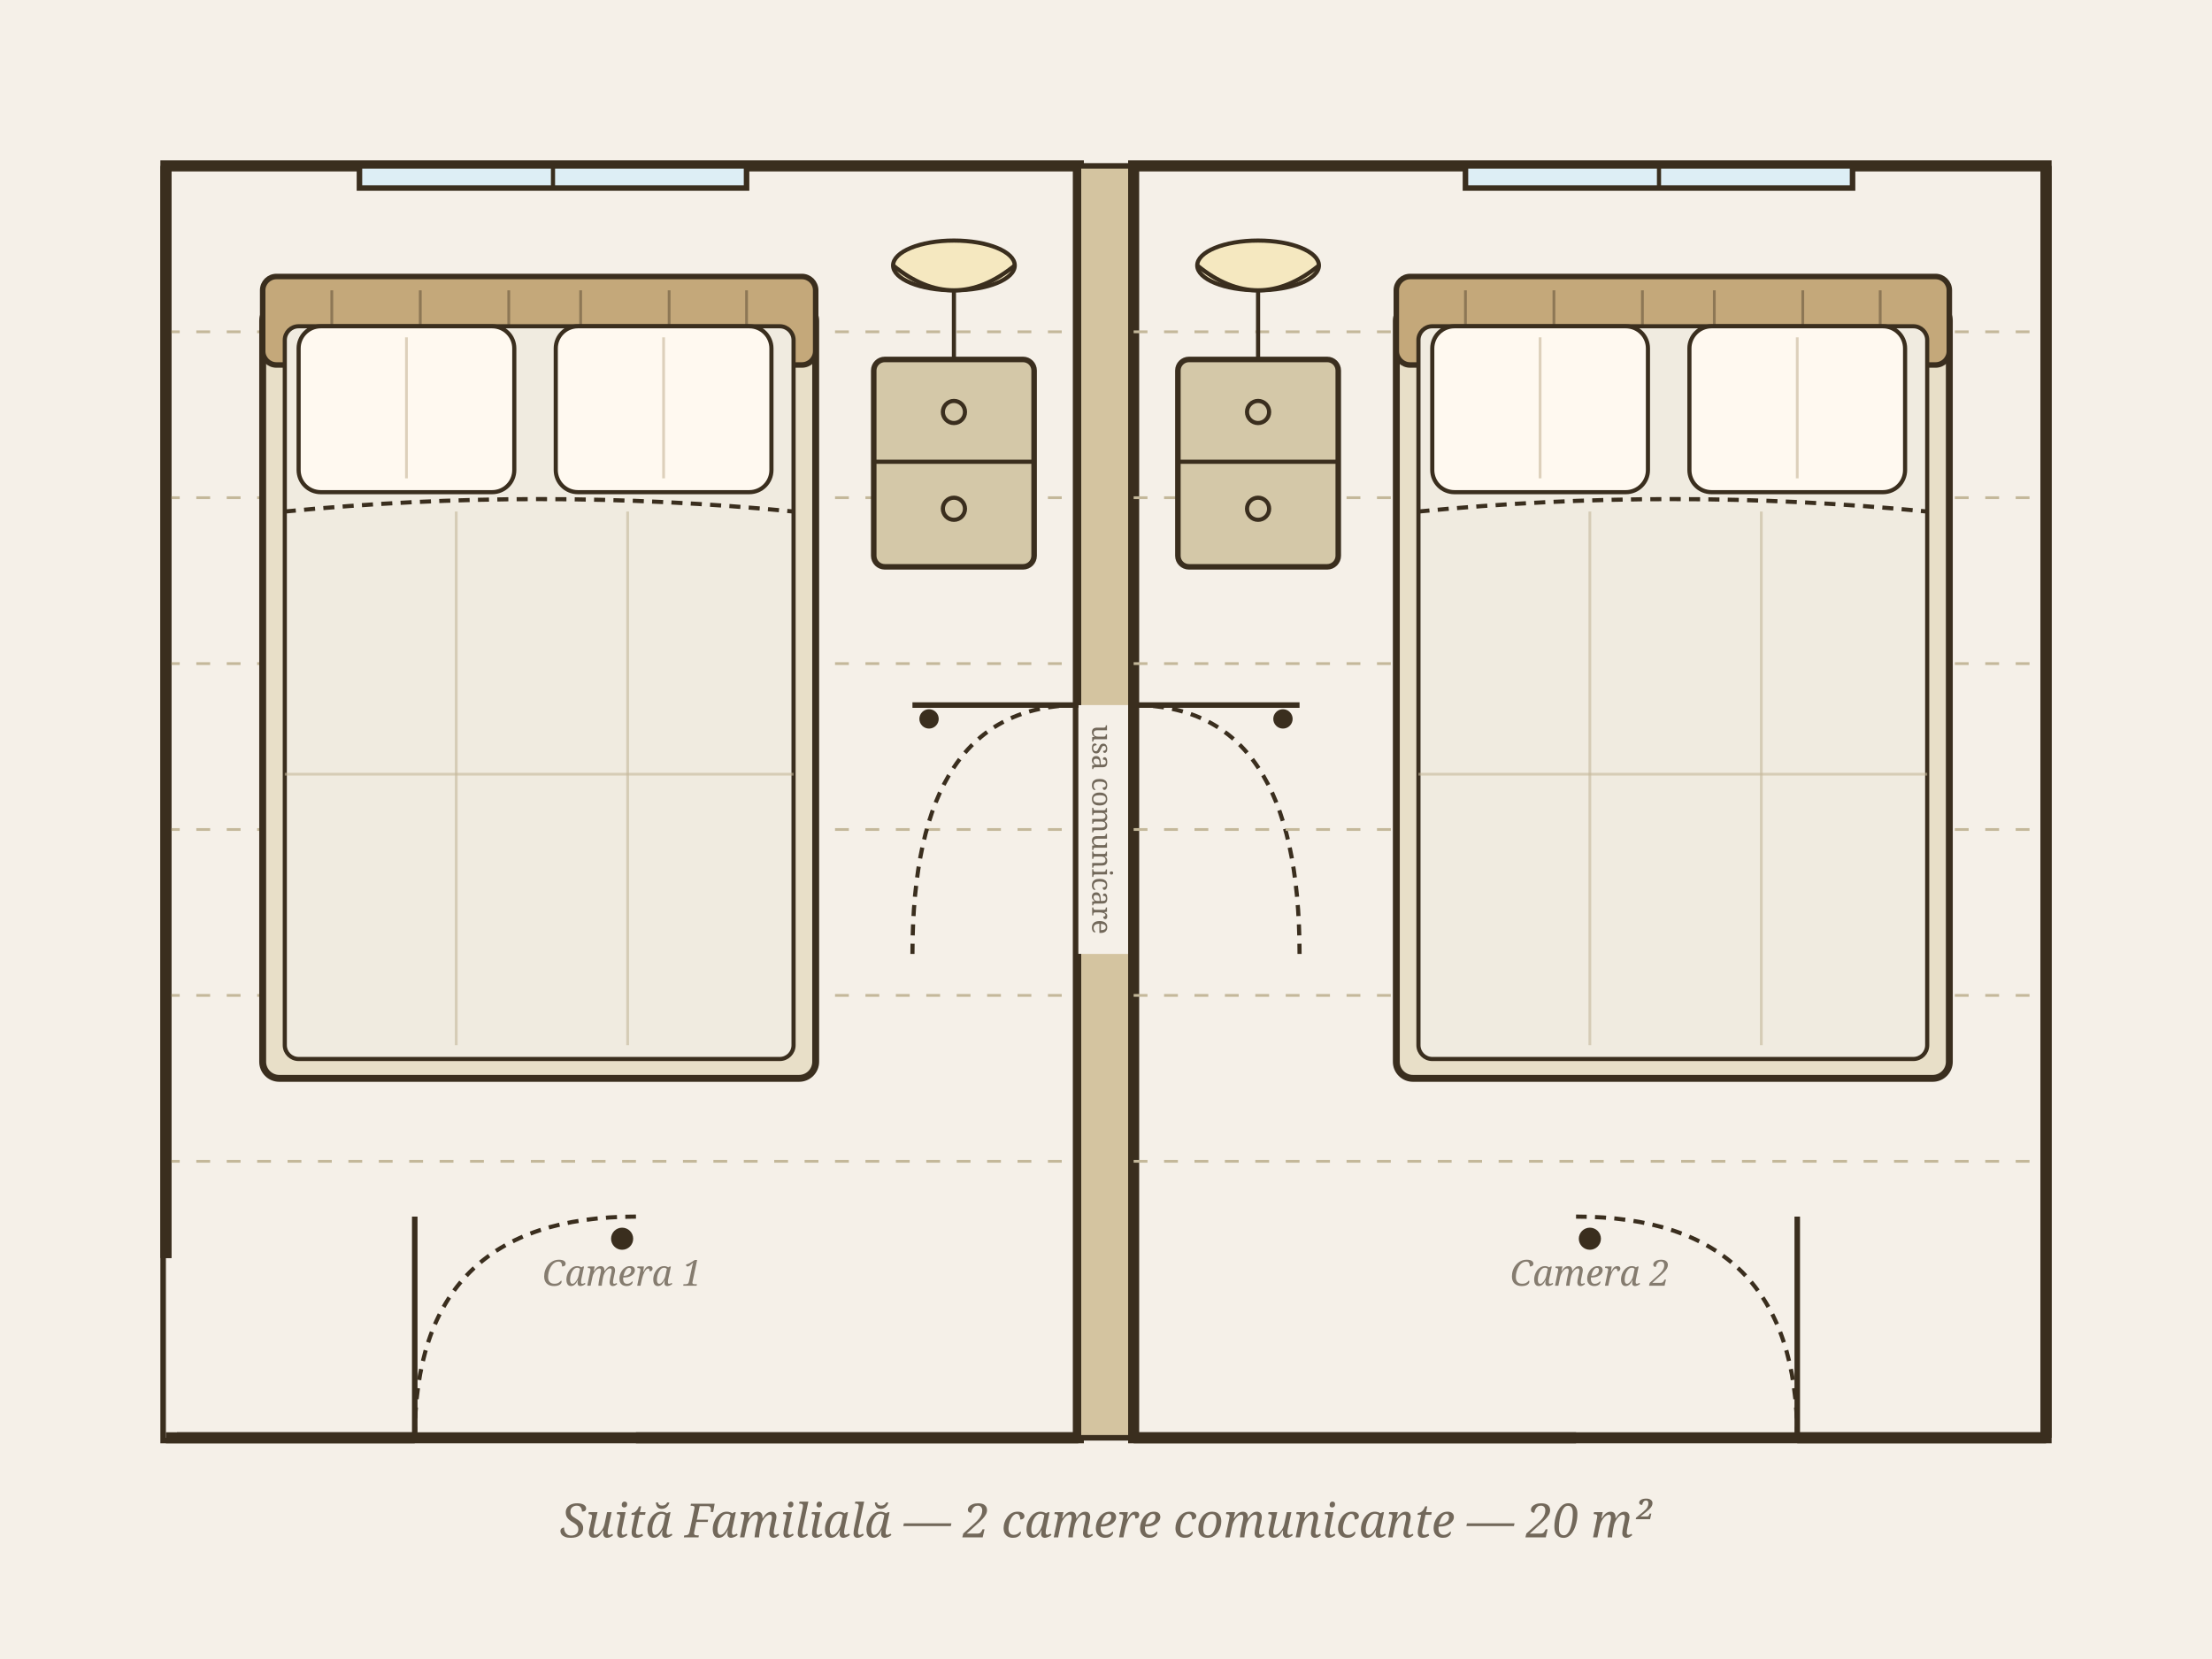
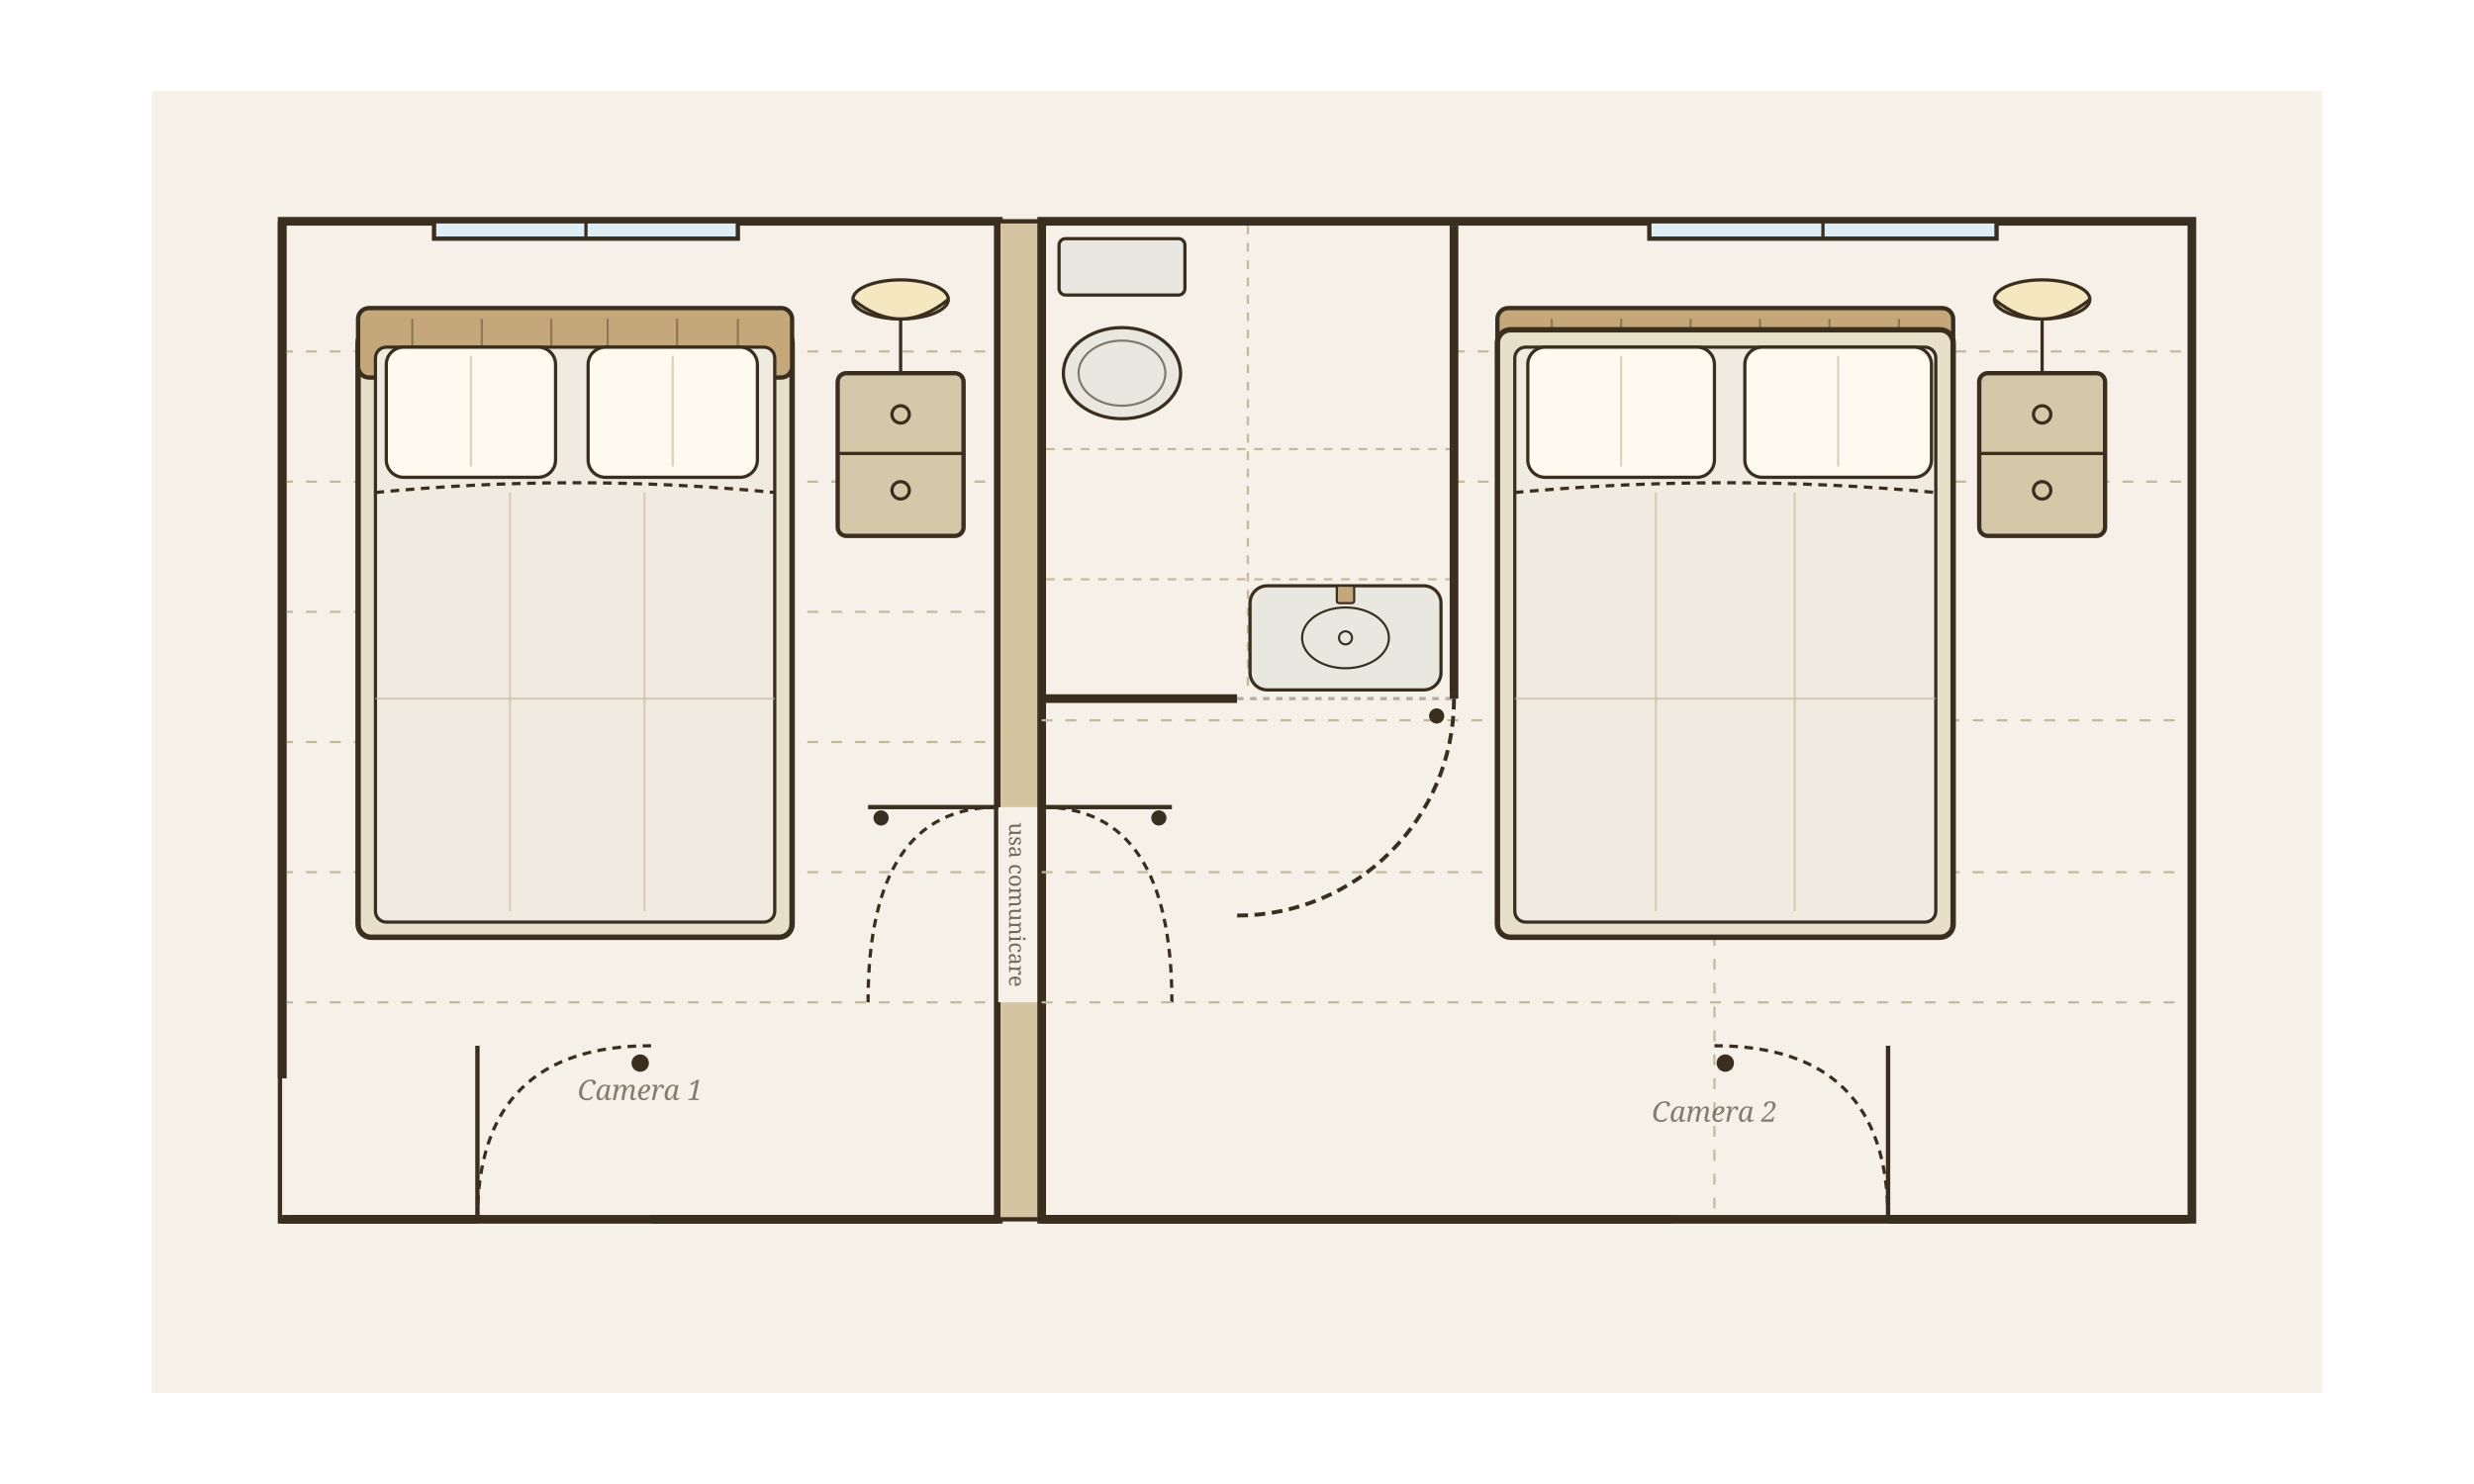
- <svg xmlns="http://www.w3.org/2000/svg" viewBox="0 0 800 600" width="800" height="600">
-   <rect width="800" height="600" fill="#f5f0e8" />
+ <svg xmlns="http://www.w3.org/2000/svg" viewBox="-70 -42 1140 684" width="1140" height="684">
+   <rect width="1000" height="600" fill="#f5f0e8" />
  <rect x="60" y="60" width="330" height="460" fill="none" stroke="#3a2e1e" stroke-width="4" />
  <line x1="60" y1="120" x2="390" y2="120" stroke="#c4b89a" stroke-width="1" stroke-dasharray="5,6" />
  <line x1="60" y1="180" x2="390" y2="180" stroke="#c4b89a" stroke-width="1" stroke-dasharray="5,6" />
  <line x1="60" y1="240" x2="390" y2="240" stroke="#c4b89a" stroke-width="1" stroke-dasharray="5,6" />
  <line x1="60" y1="300" x2="390" y2="300" stroke="#c4b89a" stroke-width="1" stroke-dasharray="5,6" />
  <line x1="60" y1="360" x2="390" y2="360" stroke="#c4b89a" stroke-width="1" stroke-dasharray="5,6" />
  <line x1="60" y1="420" x2="390" y2="420" stroke="#c4b89a" stroke-width="1" stroke-dasharray="5,6" />
  <rect x="60" y="455" width="4" height="65" fill="#f5f0e8" />
  <line x1="60" y1="60" x2="60" y2="455" stroke="#3a2e1e" stroke-width="4" />
-   <line x1="60" y1="520" x2="60" y2="520" stroke="#3a2e1e" stroke-width="4" />
  <line x1="60" y1="520" x2="150" y2="520" stroke="#3a2e1e" stroke-width="4" />
  <line x1="230" y1="520" x2="390" y2="520" stroke="#3a2e1e" stroke-width="4" />
  <path d="M150,520 Q150,440 230,440" fill="none" stroke="#3a2e1e" stroke-width="1.5" stroke-dasharray="4,3" />
  <line x1="150" y1="520" x2="150" y2="440" stroke="#3a2e1e" stroke-width="2" />
  <circle cx="225" cy="448" r="4" fill="#3a2e1e" />
  <rect x="130" y="60" width="140" height="8" fill="#ddeef5" stroke="#3a2e1e" stroke-width="2" />
  <line x1="200" y1="60" x2="200" y2="68" stroke="#3a2e1e" stroke-width="1.5" />
  <rect x="95" y="110" width="200" height="280" rx="6" fill="#e8dfc8" stroke="#3a2e1e" stroke-width="2.5" />
  <rect x="95" y="100" width="200" height="32" rx="5" fill="#c4a87a" stroke="#3a2e1e" stroke-width="2" />
  <line x1="120" y1="105" x2="120" y2="127" stroke="#3a2e1e" stroke-width="1" opacity="0.4" />
  <line x1="152" y1="105" x2="152" y2="127" stroke="#3a2e1e" stroke-width="1" opacity="0.4" />
  <line x1="184" y1="105" x2="184" y2="127" stroke="#3a2e1e" stroke-width="1" opacity="0.4" />
  <line x1="210" y1="105" x2="210" y2="127" stroke="#3a2e1e" stroke-width="1" opacity="0.4" />
  <line x1="242" y1="105" x2="242" y2="127" stroke="#3a2e1e" stroke-width="1" opacity="0.4" />
  <line x1="270" y1="105" x2="270" y2="127" stroke="#3a2e1e" stroke-width="1" opacity="0.4" />
  <rect x="103" y="118" width="184" height="265" rx="5" fill="#f0ebe0" stroke="#3a2e1e" stroke-width="1.5" />
  <path d="M103,185 Q195,176 287,185" fill="none" stroke="#3a2e1e" stroke-width="1.5" stroke-dasharray="4,3" />
  <line x1="165" y1="185" x2="165" y2="378" stroke="#c4b89a" stroke-width="1" opacity="0.6" />
  <line x1="227" y1="185" x2="227" y2="378" stroke="#c4b89a" stroke-width="1" opacity="0.6" />
  <line x1="103" y1="280" x2="287" y2="280" stroke="#c4b89a" stroke-width="1" opacity="0.6" />
  <rect x="108" y="118" width="78" height="60" rx="8" fill="#fff9f0" stroke="#3a2e1e" stroke-width="1.5" />
  <rect x="201" y="118" width="78" height="60" rx="8" fill="#fff9f0" stroke="#3a2e1e" stroke-width="1.5" />
  <line x1="147" y1="122" x2="147" y2="173" stroke="#ddd0bb" stroke-width="1" />
  <line x1="240" y1="122" x2="240" y2="173" stroke="#ddd0bb" stroke-width="1" />
  <rect x="316" y="130" width="58" height="75" rx="4" fill="#d4c8a8" stroke="#3a2e1e" stroke-width="2" />
  <line x1="316" y1="167" x2="374" y2="167" stroke="#3a2e1e" stroke-width="1.5" />
  <circle cx="345" cy="149" r="4" fill="none" stroke="#3a2e1e" stroke-width="1.5" />
  <circle cx="345" cy="184" r="4" fill="none" stroke="#3a2e1e" stroke-width="1.5" />
  <line x1="345" y1="130" x2="345" y2="104" stroke="#3a2e1e" stroke-width="1.5" />
  <ellipse cx="345" cy="96" rx="22" ry="9" fill="#f5e8c0" stroke="#3a2e1e" stroke-width="1.5" />
  <path d="M323,96 Q345,114 367,96" fill="#f5e8c0" stroke="#3a2e1e" stroke-width="1.5" />
  <text x="225" y="465" text-anchor="middle" font-family="Georgia, serif" font-size="13" fill="#3a2e1e" opacity="0.6" font-style="italic">Camera 1</text>
  <rect x="390" y="60" width="20" height="460" fill="#d4c4a0" stroke="#3a2e1e" stroke-width="2" />
-   <rect x="390" y="255" width="20" height="90" fill="#f5f0e8" />
-   <line x1="390" y1="60" x2="390" y2="255" stroke="#3a2e1e" stroke-width="2" />
-   <line x1="390" y1="345" x2="390" y2="520" stroke="#3a2e1e" stroke-width="2" />
-   <line x1="410" y1="60" x2="410" y2="255" stroke="#3a2e1e" stroke-width="2" />
-   <line x1="410" y1="345" x2="410" y2="520" stroke="#3a2e1e" stroke-width="2" />
-   <path d="M390,255 Q330,255 330,345" fill="none" stroke="#3a2e1e" stroke-width="1.5" stroke-dasharray="4,3" />
-   <line x1="390" y1="255" x2="330" y2="255" stroke="#3a2e1e" stroke-width="2" />
-   <path d="M410,255 Q470,255 470,345" fill="none" stroke="#3a2e1e" stroke-width="1.5" stroke-dasharray="4,3" />
-   <line x1="410" y1="255" x2="470" y2="255" stroke="#3a2e1e" stroke-width="2" />
-   <circle cx="336" cy="260" r="3.5" fill="#3a2e1e" />
-   <circle cx="464" cy="260" r="3.5" fill="#3a2e1e" />
-   <text x="400" y="305" text-anchor="middle" font-family="Georgia, serif" font-size="10" fill="#3a2e1e" opacity="0.7" transform="rotate(90,400,300)">usa comunicare</text>
-   <rect x="410" y="60" width="330" height="460" fill="none" stroke="#3a2e1e" stroke-width="4" />
-   <line x1="410" y1="120" x2="740" y2="120" stroke="#c4b89a" stroke-width="1" stroke-dasharray="5,6" />
-   <line x1="410" y1="180" x2="740" y2="180" stroke="#c4b89a" stroke-width="1" stroke-dasharray="5,6" />
-   <line x1="410" y1="240" x2="740" y2="240" stroke="#c4b89a" stroke-width="1" stroke-dasharray="5,6" />
-   <line x1="410" y1="300" x2="740" y2="300" stroke="#c4b89a" stroke-width="1" stroke-dasharray="5,6" />
-   <line x1="410" y1="360" x2="740" y2="360" stroke="#c4b89a" stroke-width="1" stroke-dasharray="5,6" />
-   <line x1="410" y1="420" x2="740" y2="420" stroke="#c4b89a" stroke-width="1" stroke-dasharray="5,6" />
-   <line x1="740" y1="60" x2="740" y2="520" stroke="#3a2e1e" stroke-width="4" />
-   <line x1="410" y1="520" x2="570" y2="520" stroke="#3a2e1e" stroke-width="4" />
-   <line x1="650" y1="520" x2="740" y2="520" stroke="#3a2e1e" stroke-width="4" />
-   <path d="M650,520 Q650,440 570,440" fill="none" stroke="#3a2e1e" stroke-width="1.5" stroke-dasharray="4,3" />
-   <line x1="650" y1="520" x2="650" y2="440" stroke="#3a2e1e" stroke-width="2" />
-   <circle cx="575" cy="448" r="4" fill="#3a2e1e" />
-   <rect x="530" y="60" width="140" height="8" fill="#ddeef5" stroke="#3a2e1e" stroke-width="2" />
-   <line x1="600" y1="60" x2="600" y2="68" stroke="#3a2e1e" stroke-width="1.5" />
-   <rect x="505" y="110" width="200" height="280" rx="6" fill="#e8dfc8" stroke="#3a2e1e" stroke-width="2.5" />
-   <rect x="505" y="100" width="200" height="32" rx="5" fill="#c4a87a" stroke="#3a2e1e" stroke-width="2" />
-   <line x1="530" y1="105" x2="530" y2="127" stroke="#3a2e1e" stroke-width="1" opacity="0.4" />
-   <line x1="562" y1="105" x2="562" y2="127" stroke="#3a2e1e" stroke-width="1" opacity="0.4" />
-   <line x1="594" y1="105" x2="594" y2="127" stroke="#3a2e1e" stroke-width="1" opacity="0.4" />
-   <line x1="620" y1="105" x2="620" y2="127" stroke="#3a2e1e" stroke-width="1" opacity="0.4" />
-   <line x1="652" y1="105" x2="652" y2="127" stroke="#3a2e1e" stroke-width="1" opacity="0.4" />
-   <line x1="680" y1="105" x2="680" y2="127" stroke="#3a2e1e" stroke-width="1" opacity="0.4" />
-   <rect x="513" y="118" width="184" height="265" rx="5" fill="#f0ebe0" stroke="#3a2e1e" stroke-width="1.5" />
-   <path d="M513,185 Q605,176 697,185" fill="none" stroke="#3a2e1e" stroke-width="1.5" stroke-dasharray="4,3" />
-   <line x1="575" y1="185" x2="575" y2="378" stroke="#c4b89a" stroke-width="1" opacity="0.6" />
-   <line x1="637" y1="185" x2="637" y2="378" stroke="#c4b89a" stroke-width="1" opacity="0.6" />
-   <line x1="513" y1="280" x2="697" y2="280" stroke="#c4b89a" stroke-width="1" opacity="0.6" />
-   <rect x="518" y="118" width="78" height="60" rx="8" fill="#fff9f0" stroke="#3a2e1e" stroke-width="1.5" />
-   <rect x="611" y="118" width="78" height="60" rx="8" fill="#fff9f0" stroke="#3a2e1e" stroke-width="1.5" />
-   <line x1="557" y1="122" x2="557" y2="173" stroke="#ddd0bb" stroke-width="1" />
-   <line x1="650" y1="122" x2="650" y2="173" stroke="#ddd0bb" stroke-width="1" />
-   <rect x="426" y="130" width="58" height="75" rx="4" fill="#d4c8a8" stroke="#3a2e1e" stroke-width="2" />
-   <line x1="426" y1="167" x2="484" y2="167" stroke="#3a2e1e" stroke-width="1.5" />
-   <circle cx="455" cy="149" r="4" fill="none" stroke="#3a2e1e" stroke-width="1.5" />
-   <circle cx="455" cy="184" r="4" fill="none" stroke="#3a2e1e" stroke-width="1.5" />
-   <line x1="455" y1="130" x2="455" y2="104" stroke="#3a2e1e" stroke-width="1.5" />
-   <ellipse cx="455" cy="96" rx="22" ry="9" fill="#f5e8c0" stroke="#3a2e1e" stroke-width="1.5" />
-   <path d="M433,96 Q455,114 477,96" fill="#f5e8c0" stroke="#3a2e1e" stroke-width="1.5" />
-   <text x="575" y="465" text-anchor="middle" font-family="Georgia, serif" font-size="13" fill="#3a2e1e" opacity="0.6" font-style="italic">Camera 2</text>
-   <text x="400" y="556" text-anchor="middle" font-family="Georgia, serif" font-size="17" fill="#3a2e1e" opacity="0.7" font-style="italic">Suită Familială — 2 camere comunicante — 20 m²</text>
+   <rect x="390" y="330" width="20" height="90" fill="#f5f0e8" />
+   <line x1="390" y1="60" x2="390" y2="330" stroke="#3a2e1e" stroke-width="2" />
+   <line x1="390" y1="420" x2="390" y2="520" stroke="#3a2e1e" stroke-width="2" />
+   <line x1="410" y1="60" x2="410" y2="330" stroke="#3a2e1e" stroke-width="2" />
+   <line x1="410" y1="420" x2="410" y2="520" stroke="#3a2e1e" stroke-width="2" />
+   <path d="M390,330 Q330,330 330,420" fill="none" stroke="#3a2e1e" stroke-width="1.5" stroke-dasharray="4,3" />
+   <line x1="390" y1="330" x2="330" y2="330" stroke="#3a2e1e" stroke-width="2" />
+   <path d="M410,330 Q470,330 470,420" fill="none" stroke="#3a2e1e" stroke-width="1.5" stroke-dasharray="4,3" />
+   <line x1="410" y1="330" x2="470" y2="330" stroke="#3a2e1e" stroke-width="2" />
+   <circle cx="336" cy="335" r="3.5" fill="#3a2e1e" />
+   <circle cx="464" cy="335" r="3.5" fill="#3a2e1e" />
+   <text x="400" y="380" text-anchor="middle" font-family="Georgia, serif" font-size="10" fill="#3a2e1e" opacity="0.7" transform="rotate(90,400,375)">usa comunicare</text>
+   <rect x="410" y="60" width="530" height="460" fill="none" stroke="#3a2e1e" stroke-width="4" />
+   <line x1="600" y1="120" x2="938" y2="120" stroke="#c4b89a" stroke-width="1" stroke-dasharray="5,6" />
+   <line x1="410" y1="290" x2="938" y2="290" stroke="#c4b89a" stroke-width="1" stroke-dasharray="5,6" />
+   <line x1="410" y1="360" x2="938" y2="360" stroke="#c4b89a" stroke-width="1" stroke-dasharray="5,6" />
+   <line x1="410" y1="420" x2="938" y2="420" stroke="#c4b89a" stroke-width="1" stroke-dasharray="5,6" />
+   <line x1="720" y1="290" x2="720" y2="518" stroke="#c4b89a" stroke-width="1" stroke-dasharray="5,6" />
+   <line x1="600" y1="180" x2="938" y2="180" stroke="#c4b89a" stroke-width="1" stroke-dasharray="5,6" />
+   <line x1="412" y1="165" x2="598" y2="165" stroke="#c4b89a" stroke-width="1" stroke-dasharray="4,4" />
+   <line x1="412" y1="225" x2="598" y2="225" stroke="#c4b89a" stroke-width="1" stroke-dasharray="4,4" />
+   <line x1="505" y1="62" x2="505" y2="278" stroke="#c4b89a" stroke-width="1" stroke-dasharray="4,4" />
+   <line x1="600" y1="62" x2="600" y2="280" stroke="#3a2e1e" stroke-width="4" />
+   <line x1="412" y1="280" x2="500" y2="280" stroke="#3a2e1e" stroke-width="4" />
+   <line x1="600" y1="280" x2="600" y2="280" stroke="#3a2e1e" stroke-width="1" />
+   <rect x="502" y="276" width="96" height="10" fill="#f5f0e8" />
+   <line x1="500" y1="280" x2="600" y2="280" stroke="#3a2e1e" stroke-width="1.5" stroke-dasharray="3,3" opacity="0.35" />
+   <path d="M600,280 A100,100 0 0,1 500,380" fill="none" stroke="#3a2e1e" stroke-width="1.8" stroke-dasharray="5,3" />
+   <circle cx="592" cy="288" r="3.5" fill="#3a2e1e" />
+   <rect x="418" y="68" width="58" height="26" rx="3" fill="#e8e8e0" stroke="#3a2e1e" stroke-width="1.5" />
+   <ellipse cx="447" cy="130" rx="27" ry="21" fill="#e8e8e0" stroke="#3a2e1e" stroke-width="1.5" />
+   <ellipse cx="447" cy="130" rx="20" ry="15" fill="none" stroke="#3a2e1e" stroke-width="1" opacity="0.6" />
+   <rect x="506" y="228" width="88" height="48" rx="8" fill="#e8e8e0" stroke="#3a2e1e" stroke-width="1.5" />
+   <ellipse cx="550" cy="252" rx="20" ry="14" fill="none" stroke="#3a2e1e" stroke-width="1" />
+   <circle cx="550" cy="252" r="3" fill="none" stroke="#3a2e1e" stroke-width="1" />
+   <rect x="546" y="228" width="8" height="8" rx="1" fill="#c4a87a" stroke="#3a2e1e" stroke-width="1" />
+   <rect x="620" y="100" width="210" height="32" rx="5" fill="#c4a87a" stroke="#3a2e1e" stroke-width="2" />
+   <line x1="645" y1="105" x2="645" y2="127" stroke="#3a2e1e" stroke-width="1" opacity="0.4" />
+   <line x1="677" y1="105" x2="677" y2="127" stroke="#3a2e1e" stroke-width="1" opacity="0.4" />
+   <line x1="709" y1="105" x2="709" y2="127" stroke="#3a2e1e" stroke-width="1" opacity="0.4" />
+   <line x1="741" y1="105" x2="741" y2="127" stroke="#3a2e1e" stroke-width="1" opacity="0.4" />
+   <line x1="773" y1="105" x2="773" y2="127" stroke="#3a2e1e" stroke-width="1" opacity="0.4" />
+   <line x1="805" y1="105" x2="805" y2="127" stroke="#3a2e1e" stroke-width="1" opacity="0.4" />
+   <rect x="620" y="110" width="210" height="280" rx="6" fill="#e8dfc8" stroke="#3a2e1e" stroke-width="2.5" />
+   <rect x="628" y="118" width="194" height="265" rx="5" fill="#f0ebe0" stroke="#3a2e1e" stroke-width="1.5" />
+   <path d="M628,185 Q725,176 822,185" fill="none" stroke="#3a2e1e" stroke-width="1.5" stroke-dasharray="4,3" />
+   <line x1="693" y1="185" x2="693" y2="378" stroke="#c4b89a" stroke-width="1" opacity="0.6" />
+   <line x1="757" y1="185" x2="757" y2="378" stroke="#c4b89a" stroke-width="1" opacity="0.6" />
+   <line x1="628" y1="280" x2="822" y2="280" stroke="#c4b89a" stroke-width="1" opacity="0.6" />
+   <rect x="634" y="118" width="86" height="60" rx="8" fill="#fff9f0" stroke="#3a2e1e" stroke-width="1.5" />
+   <rect x="734" y="118" width="86" height="60" rx="8" fill="#fff9f0" stroke="#3a2e1e" stroke-width="1.5" />
+   <line x1="677" y1="122" x2="677" y2="173" stroke="#ddd0bb" stroke-width="1" />
+   <line x1="777" y1="122" x2="777" y2="173" stroke="#ddd0bb" stroke-width="1" />
+   <rect x="842" y="130" width="58" height="75" rx="4" fill="#d4c8a8" stroke="#3a2e1e" stroke-width="2" />
+   <line x1="842" y1="167" x2="900" y2="167" stroke="#3a2e1e" stroke-width="1.5" />
+   <circle cx="871" cy="149" r="4" fill="none" stroke="#3a2e1e" stroke-width="1.5" />
+   <circle cx="871" cy="184" r="4" fill="none" stroke="#3a2e1e" stroke-width="1.5" />
+   <line x1="871" y1="130" x2="871" y2="104" stroke="#3a2e1e" stroke-width="1.5" />
+   <ellipse cx="871" cy="96" rx="22" ry="9" fill="#f5e8c0" stroke="#3a2e1e" stroke-width="1.5" />
+   <path d="M849,96 Q871,114 893,96" fill="#f5e8c0" stroke="#3a2e1e" stroke-width="1.5" />
+   <rect x="690" y="60" width="160" height="8" fill="#ddeef5" stroke="#3a2e1e" stroke-width="2" />
+   <line x1="770" y1="60" x2="770" y2="68" stroke="#3a2e1e" stroke-width="1.5" />
+   <line x1="410" y1="520" x2="700" y2="520" stroke="#3a2e1e" stroke-width="4" />
+   <line x1="800" y1="520" x2="938" y2="520" stroke="#3a2e1e" stroke-width="4" />
+   <path d="M800,520 Q800,440 720,440" fill="none" stroke="#3a2e1e" stroke-width="1.5" stroke-dasharray="4,3" />
+   <line x1="800" y1="520" x2="800" y2="440" stroke="#3a2e1e" stroke-width="2" />
+   <circle cx="725" cy="448" r="4" fill="#3a2e1e" />
+   <text x="720" y="475" text-anchor="middle" font-family="Georgia, serif" font-size="13" fill="#3a2e1e" opacity="0.6" font-style="italic">Camera 2</text>
</svg>
